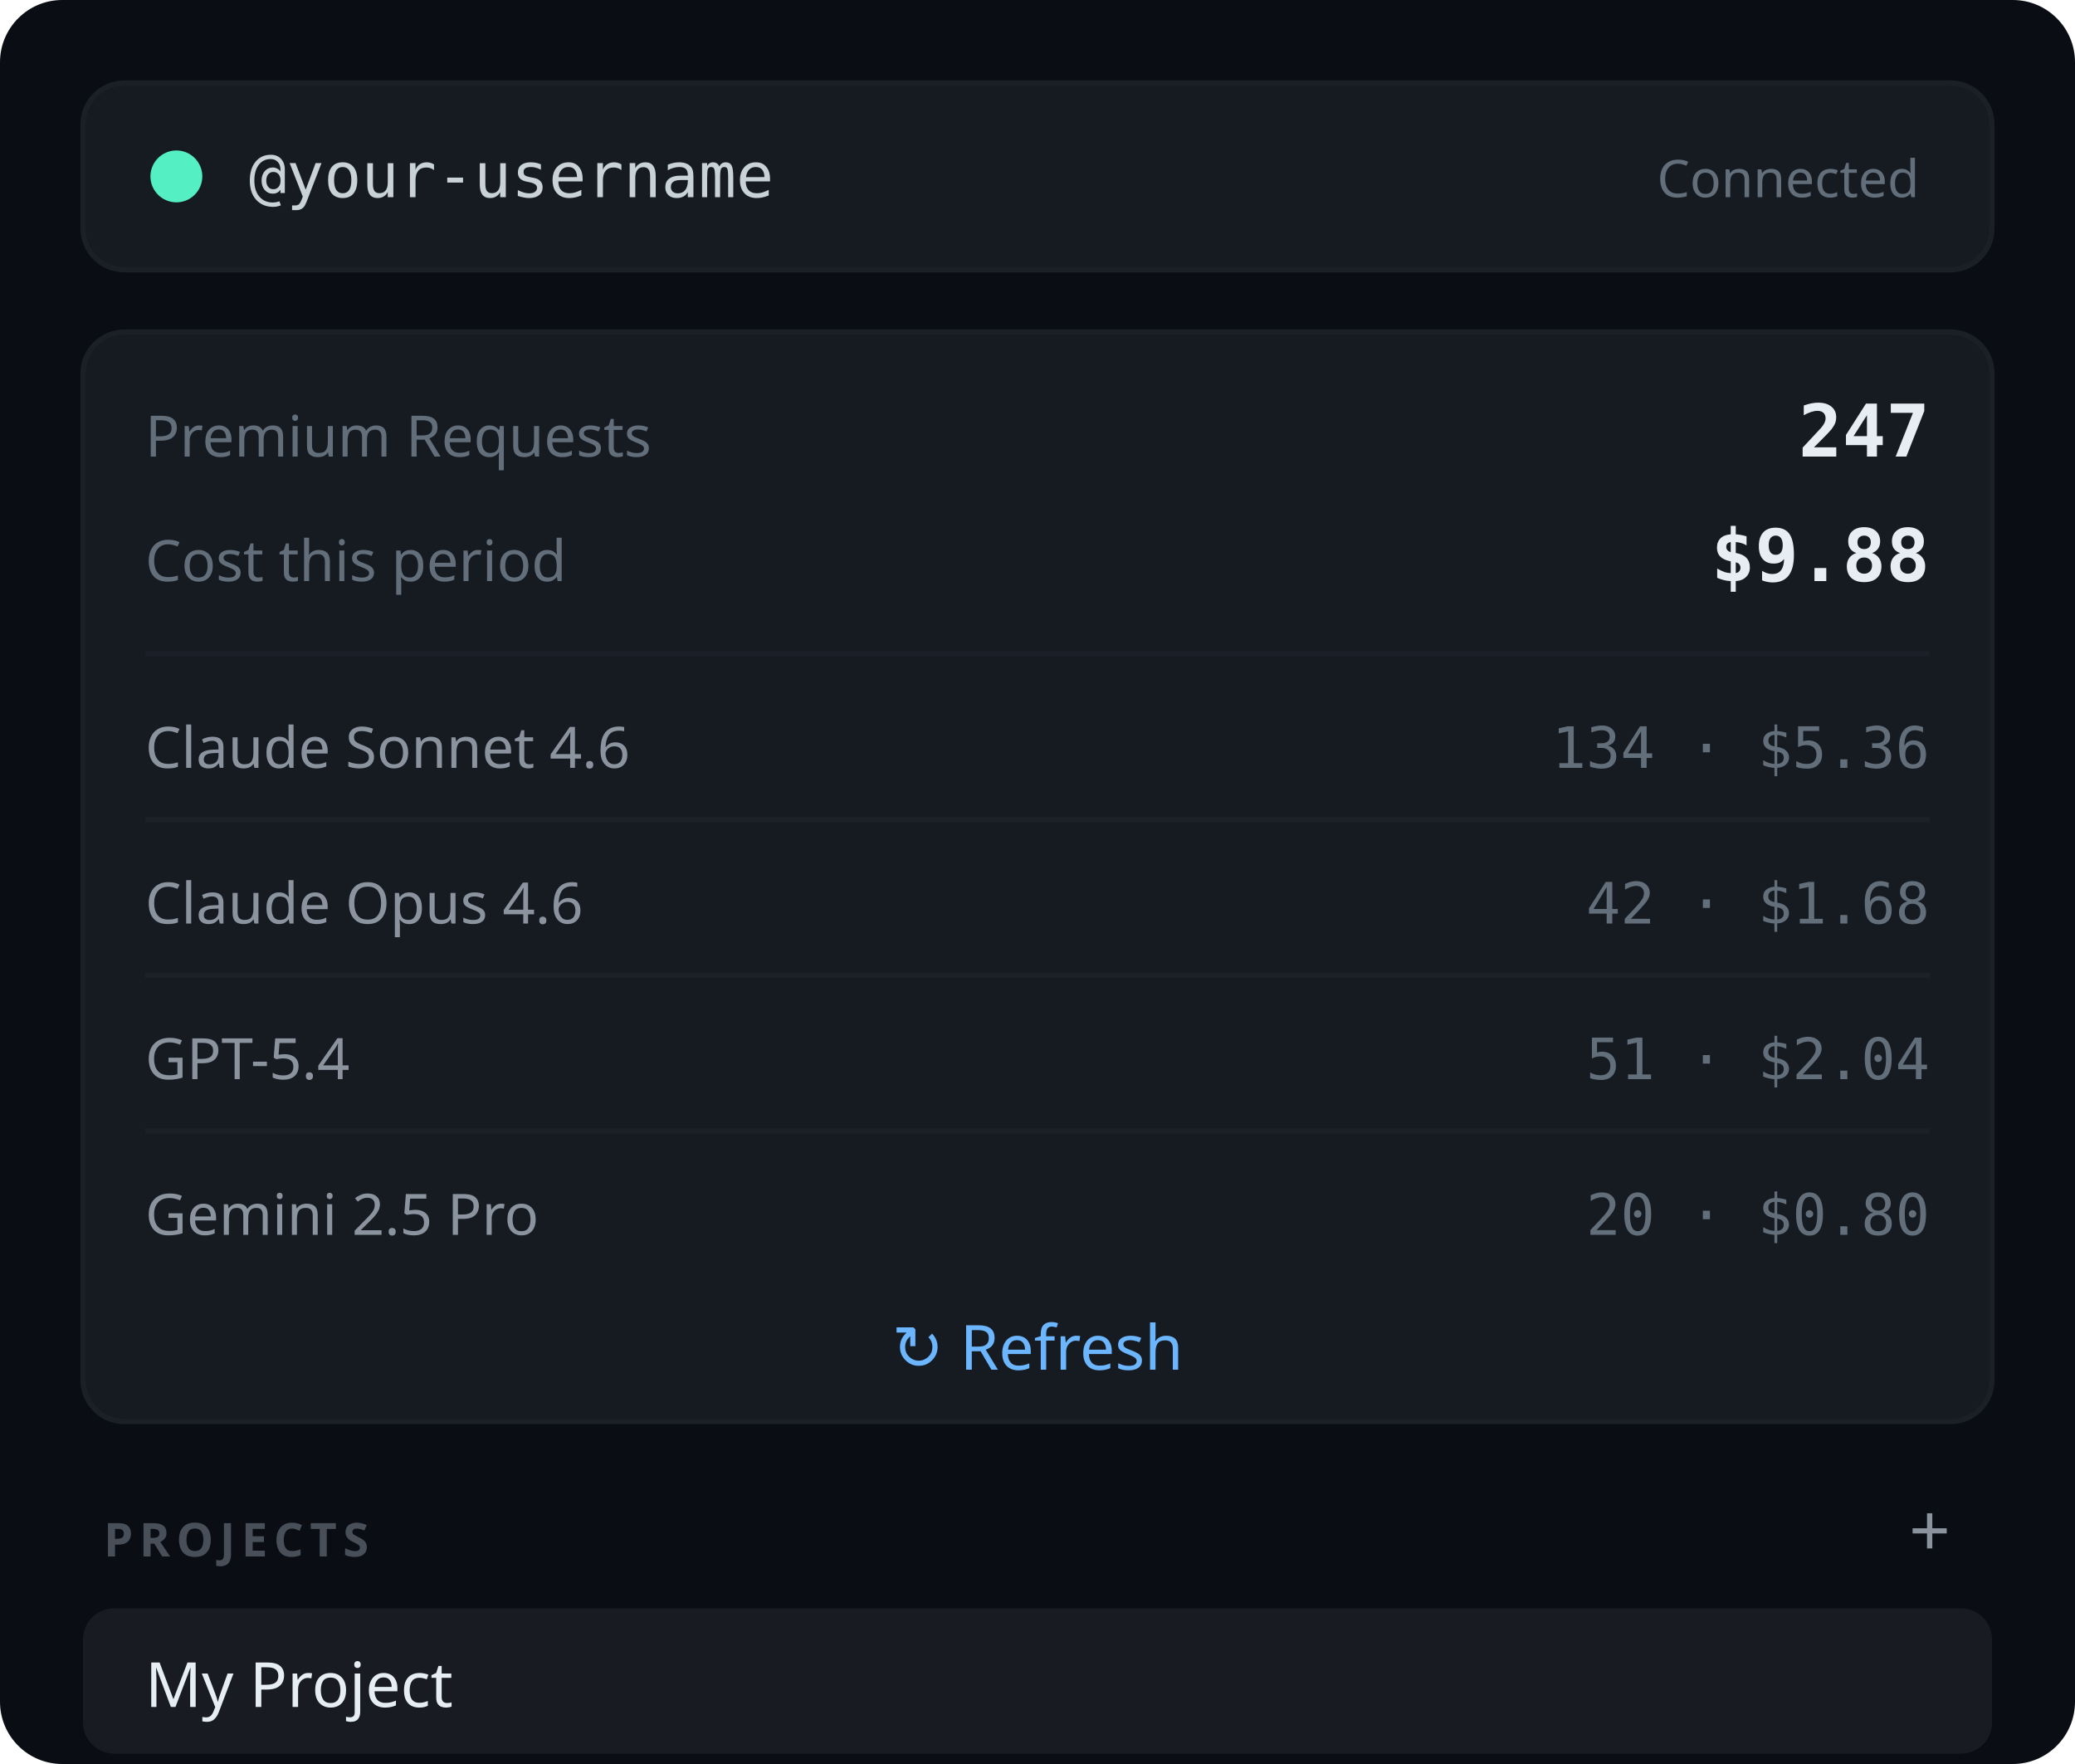
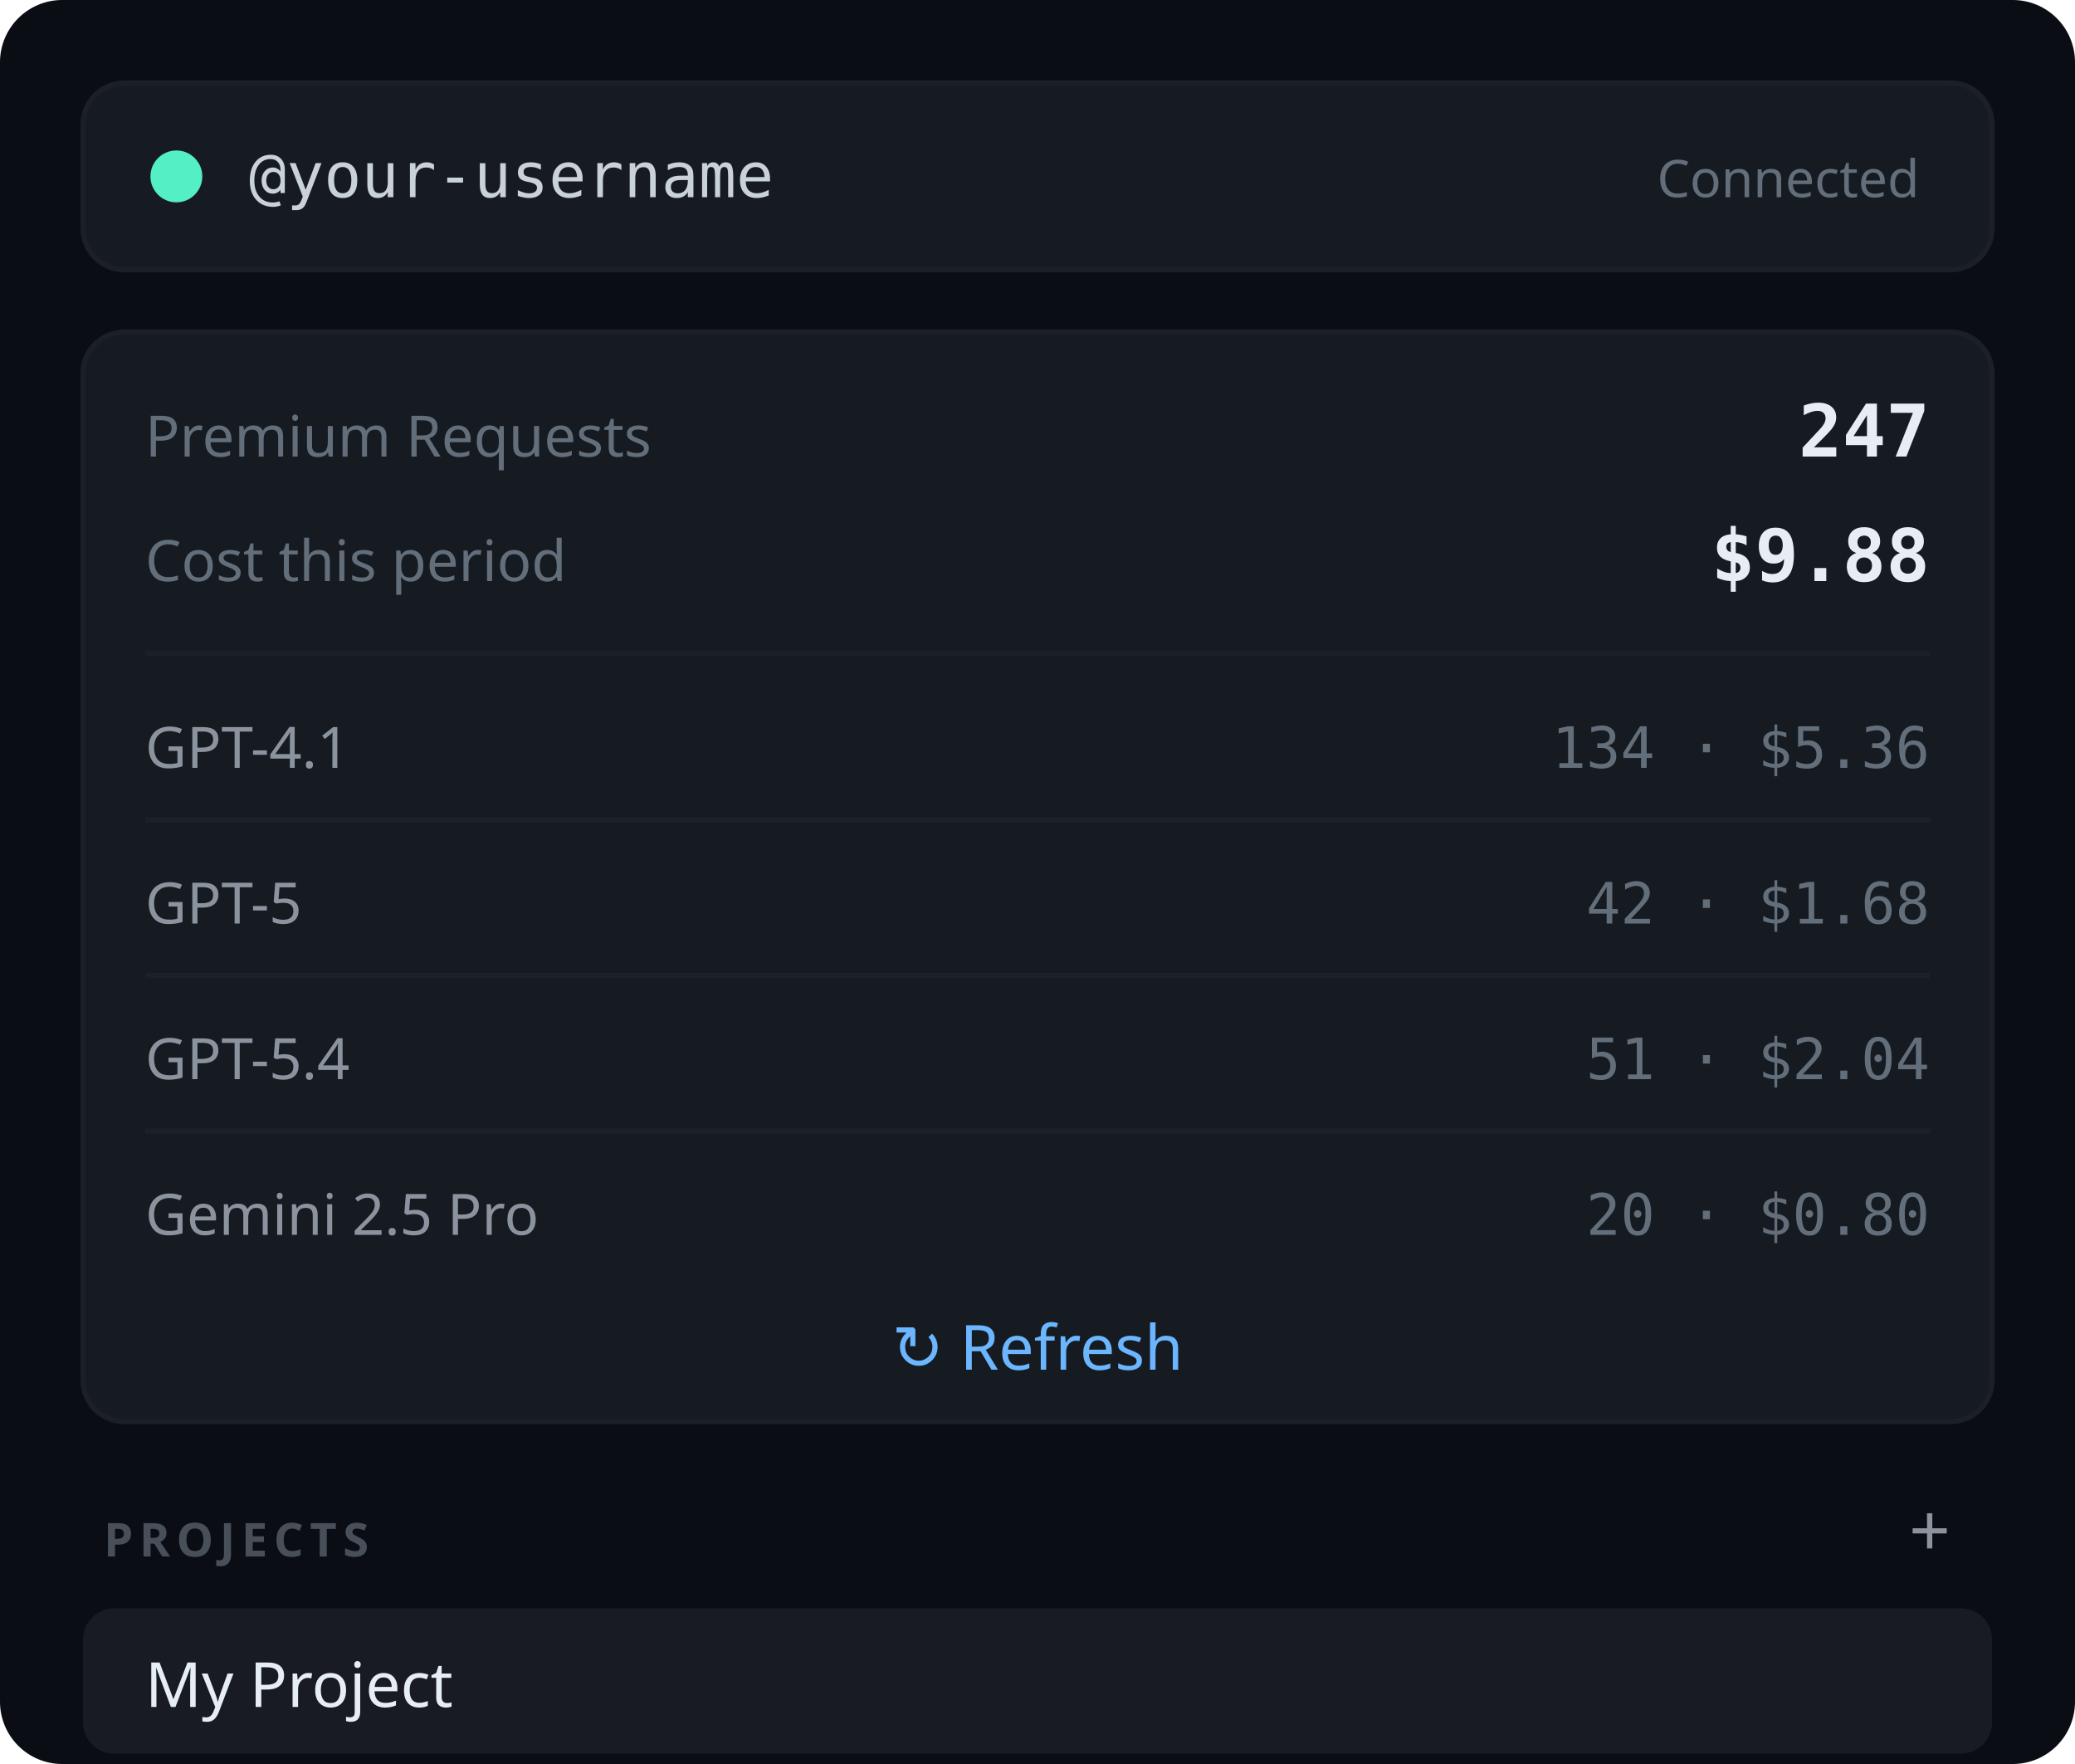
<svg xmlns="http://www.w3.org/2000/svg" width="400" height="340" viewBox="0 0 400 340">
  <rect width="400" height="340" rx="12" fill="#0a0e14" />
  <rect x="16" y="16" width="368" height="36" rx="8" fill="#161b22" stroke="#1b2028" stroke-width="1" />
  <circle cx="34" cy="34" r="5" fill="#55efc4" />
  <text x="48" y="38" font-family="monospace" font-size="12" fill="#c9d1d9">@your-username</text>
  <text x="370" y="38" font-family="system-ui,sans-serif" font-size="10" fill="#636e7b" text-anchor="end">Connected</text>
  <rect x="16" y="64" width="368" height="210" rx="8" fill="#161b22" stroke="#1b2028" stroke-width="1" />
  <text x="28" y="88" font-family="system-ui,sans-serif" font-size="11" fill="#636e7b">Premium Requests</text>
  <text x="372" y="88" font-family="monospace" font-size="14" font-weight="600" fill="#e6edf3" text-anchor="end">247</text>
  <text x="28" y="112" font-family="system-ui,sans-serif" font-size="11" fill="#636e7b">Cost this period</text>
  <text x="372" y="112" font-family="monospace" font-size="14" font-weight="600" fill="#e6edf3" text-anchor="end">$9.88</text>
  <line x1="28" y1="126" x2="372" y2="126" stroke="#1b2028" stroke-width="1" />
-   <text x="28" y="148" font-family="system-ui,sans-serif" font-size="11" fill="#8b949e">Claude Sonnet 4.6</text>
+   <text x="28" y="148" font-family="system-ui,sans-serif" font-size="11" fill="#8b949e">GPT-4.1</text>
  <text x="372" y="148" font-family="monospace" font-size="11" fill="#636e7b" text-anchor="end">134 · $5.36</text>
  <line x1="28" y1="158" x2="372" y2="158" stroke="rgba(255,255,255,0.03)" stroke-width="1" />
-   <text x="28" y="178" font-family="system-ui,sans-serif" font-size="11" fill="#8b949e">Claude Opus 4.6</text>
+   <text x="28" y="178" font-family="system-ui,sans-serif" font-size="11" fill="#8b949e">GPT-5</text>
  <text x="372" y="178" font-family="monospace" font-size="11" fill="#636e7b" text-anchor="end">42 · $1.68</text>
  <line x1="28" y1="188" x2="372" y2="188" stroke="rgba(255,255,255,0.03)" stroke-width="1" />
  <text x="28" y="208" font-family="system-ui,sans-serif" font-size="11" fill="#8b949e">GPT-5.4</text>
  <text x="372" y="208" font-family="monospace" font-size="11" fill="#636e7b" text-anchor="end">51 · $2.04</text>
  <line x1="28" y1="218" x2="372" y2="218" stroke="rgba(255,255,255,0.03)" stroke-width="1" />
  <text x="28" y="238" font-family="system-ui,sans-serif" font-size="11" fill="#8b949e">Gemini 2.5 Pro</text>
  <text x="372" y="238" font-family="monospace" font-size="11" fill="#636e7b" text-anchor="end">20 · $0.80</text>
  <text x="200" y="264" font-family="system-ui,sans-serif" font-size="12" fill="#6cb6ff" text-anchor="middle">↻ Refresh</text>
  <text x="20" y="300" font-family="system-ui,sans-serif" font-size="9" font-weight="600" fill="#484f58" letter-spacing="1.2">PROJECTS</text>
  <text x="376" y="300" font-family="system-ui,sans-serif" font-size="14" fill="#8b949e" text-anchor="end">+</text>
  <rect x="16" y="310" width="368" height="28" rx="6" fill="rgba(255,255,255,0.06)" />
  <text x="28" y="329" font-family="system-ui,sans-serif" font-size="12" fill="#e6edf3">My Project</text>
</svg>
